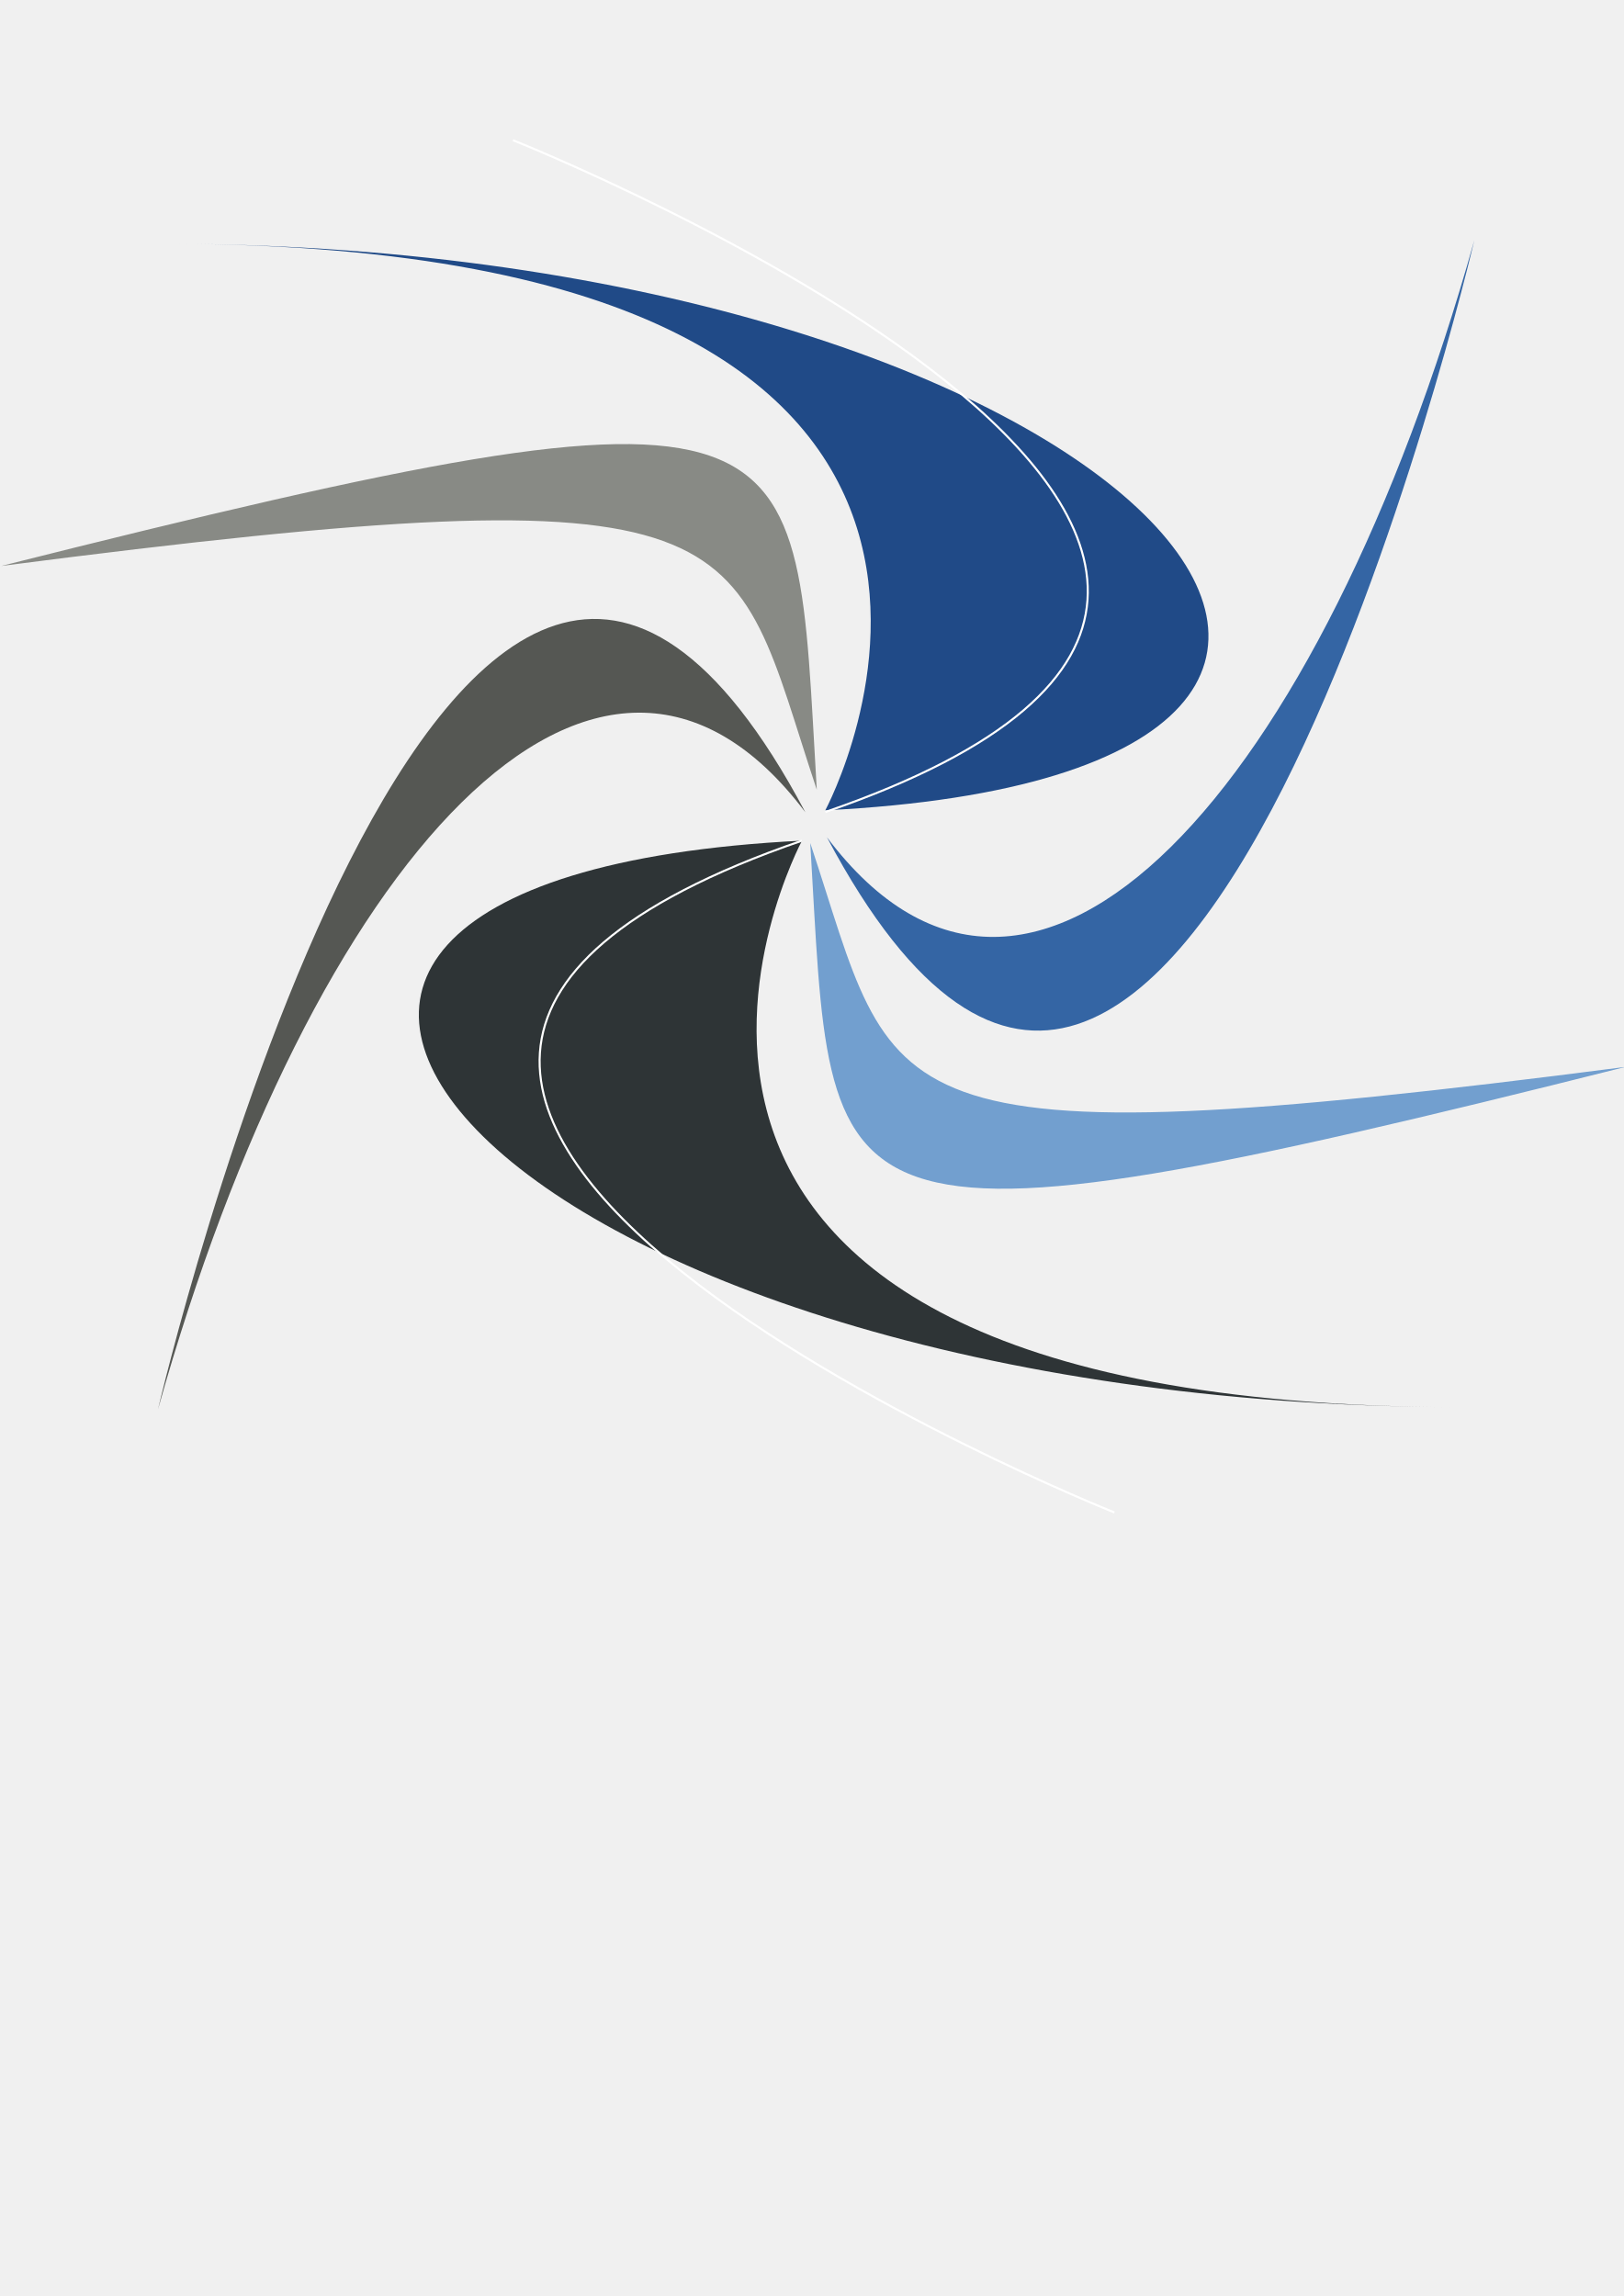
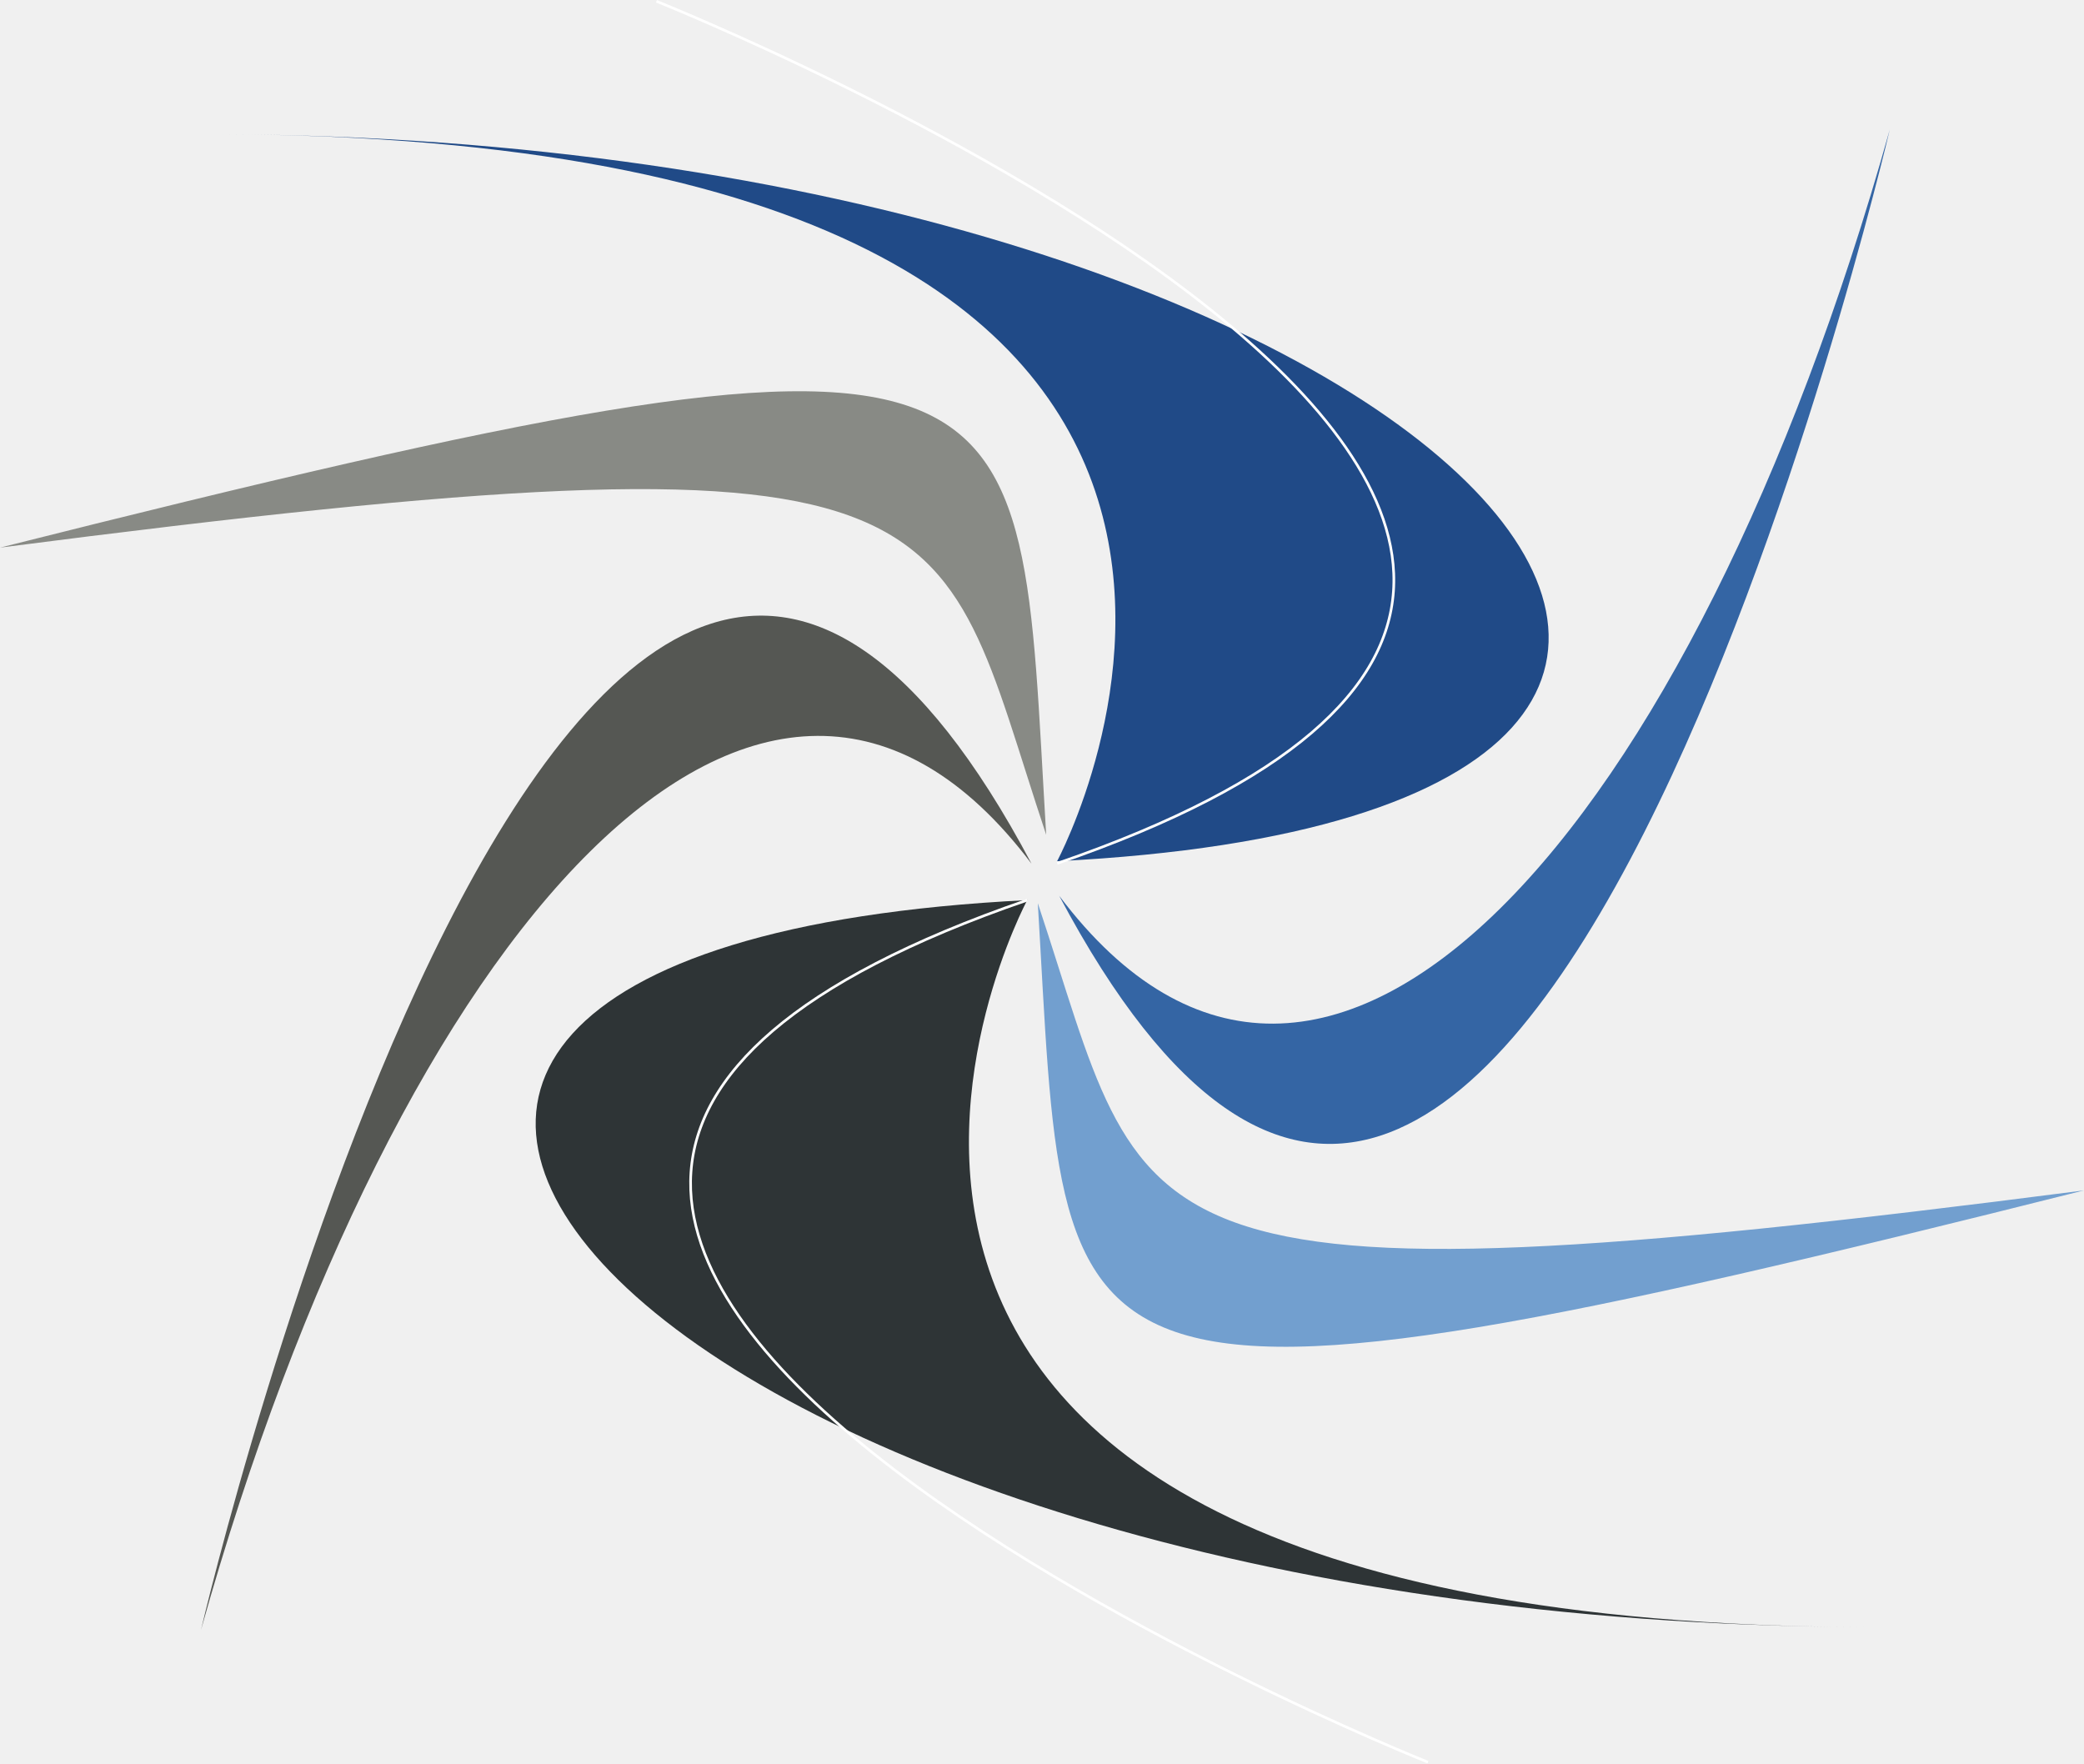
- <svg xmlns="http://www.w3.org/2000/svg" width="210mm" height="297mm" id="svg2">
-   <defs id="defs4" />
-   <g id="layer1">
-     <path style="fill:#204a87;fill-rule:evenodd;stroke:none;stroke-width:1px;stroke-linecap:butt;stroke-linejoin:miter;stroke-opacity:1" d="M 84.098,119.182 C 551.257,120.901 403.421,396.166 403.421,396.166 C 776.327,377.535 552.267,121.092 84.098,119.182 z " id="path1872" />
-     <path style="fill:#555753;fill-rule:evenodd;stroke:none;stroke-width:4;stroke-linecap:butt;stroke-linejoin:miter;stroke-miterlimit:4;stroke-dasharray:none;stroke-opacity:1" d="M 393.683,397.139 C 221.253,72.239 77.214,689.075 77.214,689.075 C 152.259,421.412 292.433,262.77 393.683,397.139 z " id="path1874" />
-     <path style="fill:#2e3436;fill-rule:evenodd;stroke:none;stroke-width:1px;stroke-linecap:butt;stroke-linejoin:miter;stroke-opacity:1" d="M 711.364,687.981 C 244.205,686.262 392.041,410.997 392.041,410.997 C 19.135,429.628 243.195,686.071 711.364,687.981 z " id="path1876" />
-     <path style="fill:#3465a4;fill-rule:evenodd;stroke:none;stroke-width:1px;stroke-linecap:butt;stroke-linejoin:miter;stroke-opacity:1" d="M 404.226,409.349 C 576.655,734.248 720.695,117.412 720.695,117.412 C 645.649,385.075 505.475,543.717 404.226,409.349 z " id="path1878" />
-     <path style="opacity:1;fill:#888a85;fill-rule:evenodd;stroke:none;stroke-width:4;stroke-linecap:butt;stroke-linejoin:miter;stroke-miterlimit:4;stroke-dasharray:none;stroke-opacity:1" d="M 0.638,276.694 C 375.115,228.28 355.917,256.057 399.264,386.112 C 387.985,197.947 403.86,175.304 0.638,276.694 z " id="path1880" />
-     <path style="opacity:1;fill:#729fcf;fill-rule:evenodd;stroke:none;stroke-width:1px;stroke-linecap:butt;stroke-linejoin:miter;stroke-opacity:1" d="M 794.699,521.594 C 420.221,570.008 439.419,542.23 396.072,412.175 C 407.352,600.34 391.476,622.984 794.699,521.594 z " id="path2768" />
-     <path style="fill:none;fill-rule:evenodd;stroke:white;stroke-width:1px;stroke-linecap:butt;stroke-linejoin:miter;stroke-opacity:1" d="M 392.016,411.007 C 31.821,534.959 544.735,739.44 544.735,739.44" id="path2814" />
-     <path style="fill:none;fill-rule:evenodd;stroke:white;stroke-width:1px;stroke-linecap:butt;stroke-linejoin:miter;stroke-opacity:1" d="M 403.491,396.978 C 763.686,273.026 250.772,68.546 250.772,68.546" id="path2820" />
+ <svg xmlns="http://www.w3.org/2000/svg" width="794.061" height="671.894" id="svg2" version="1.1">
+   <defs id="defs4">
+     </defs>
+   <g id="layer1" transform="translate(-0.637658,-68.04558)">
+     <path style="fill:#204a87;fill-rule:evenodd;stroke:none" d="M 84.098,119.182 C 551.257,120.901 403.421,396.166 403.421,396.166 776.327,377.535 552.267,121.092 84.098,119.182 z" id="path1872" />
+     <path style="fill:#555753;fill-rule:evenodd;stroke:none" d="M 393.683,397.139 C 221.253,72.239 77.214,689.075 77.214,689.075 152.259,421.412 292.433,262.77 393.683,397.139 z" id="path1874" />
+     <path style="fill:#2e3436;fill-rule:evenodd;stroke:none" d="M 711.364,687.981 C 244.205,686.262 392.041,410.997 392.041,410.997 19.135,429.628 243.195,686.071 711.364,687.981 z" id="path1876" />
+     <path style="fill:#3465a4;fill-rule:evenodd;stroke:none" d="M 404.226,409.349 C 576.655,734.248 720.695,117.412 720.695,117.412 645.649,385.075 505.475,543.717 404.226,409.349 z" id="path1878" />
+     <path style="fill:#888a85;fill-rule:evenodd;stroke:none" d="M 0.638,276.694 C 375.115,228.28 355.917,256.057 399.264,386.112 387.985,197.947 403.86,175.304 0.638,276.694 z" id="path1880" />
+     <path style="fill:#729fcf;fill-rule:evenodd;stroke:none" d="m 794.699,521.594 c -374.478,48.414 -355.28,20.637 -398.627,-109.418 11.28,188.165 -4.595,210.808 398.627,109.418 z" id="path2768" />
+     <path style="fill:none;stroke:#ffffff;stroke-width:1px;stroke-linecap:butt;stroke-linejoin:miter;stroke-opacity:1" d="m 392.016,411.007 c -360.194,123.952 152.719,328.433 152.719,328.433" id="path2814" />
+     <path style="fill:none;stroke:#ffffff;stroke-width:1px;stroke-linecap:butt;stroke-linejoin:miter;stroke-opacity:1" d="M 403.491,396.978 C 763.686,273.026 250.772,68.546 250.772,68.546" id="path2820" />
  </g>
</svg>
